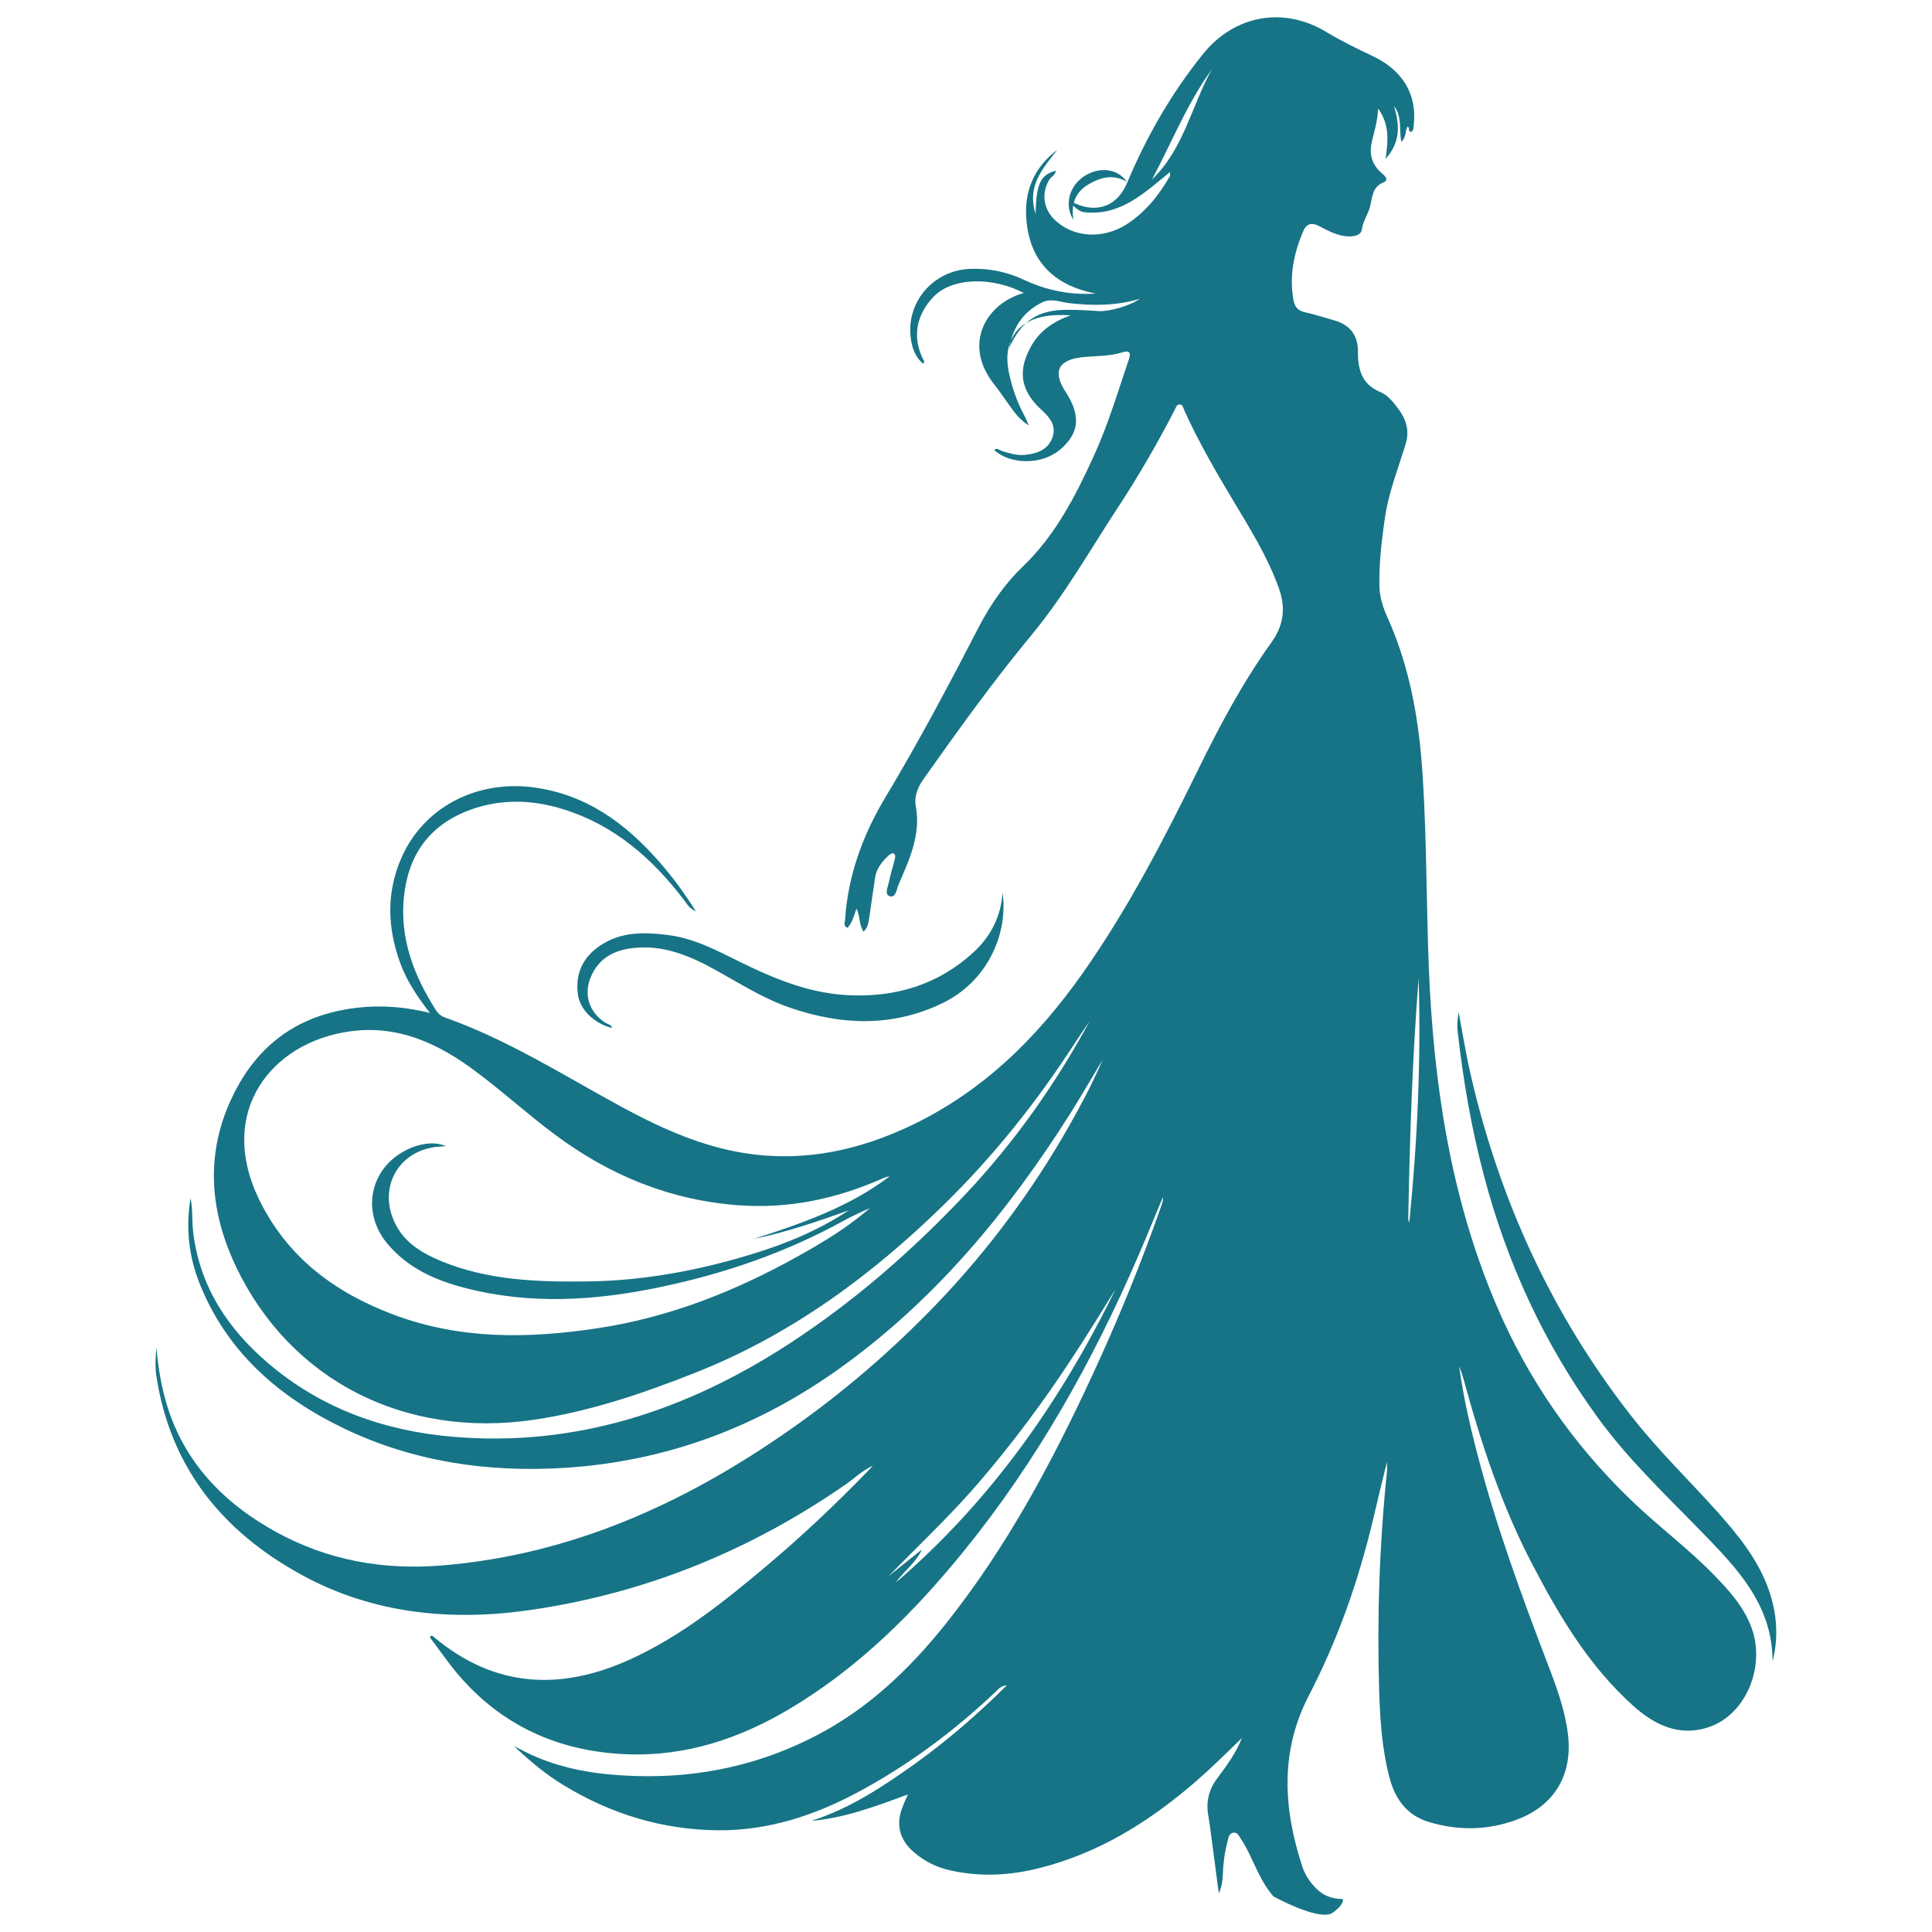
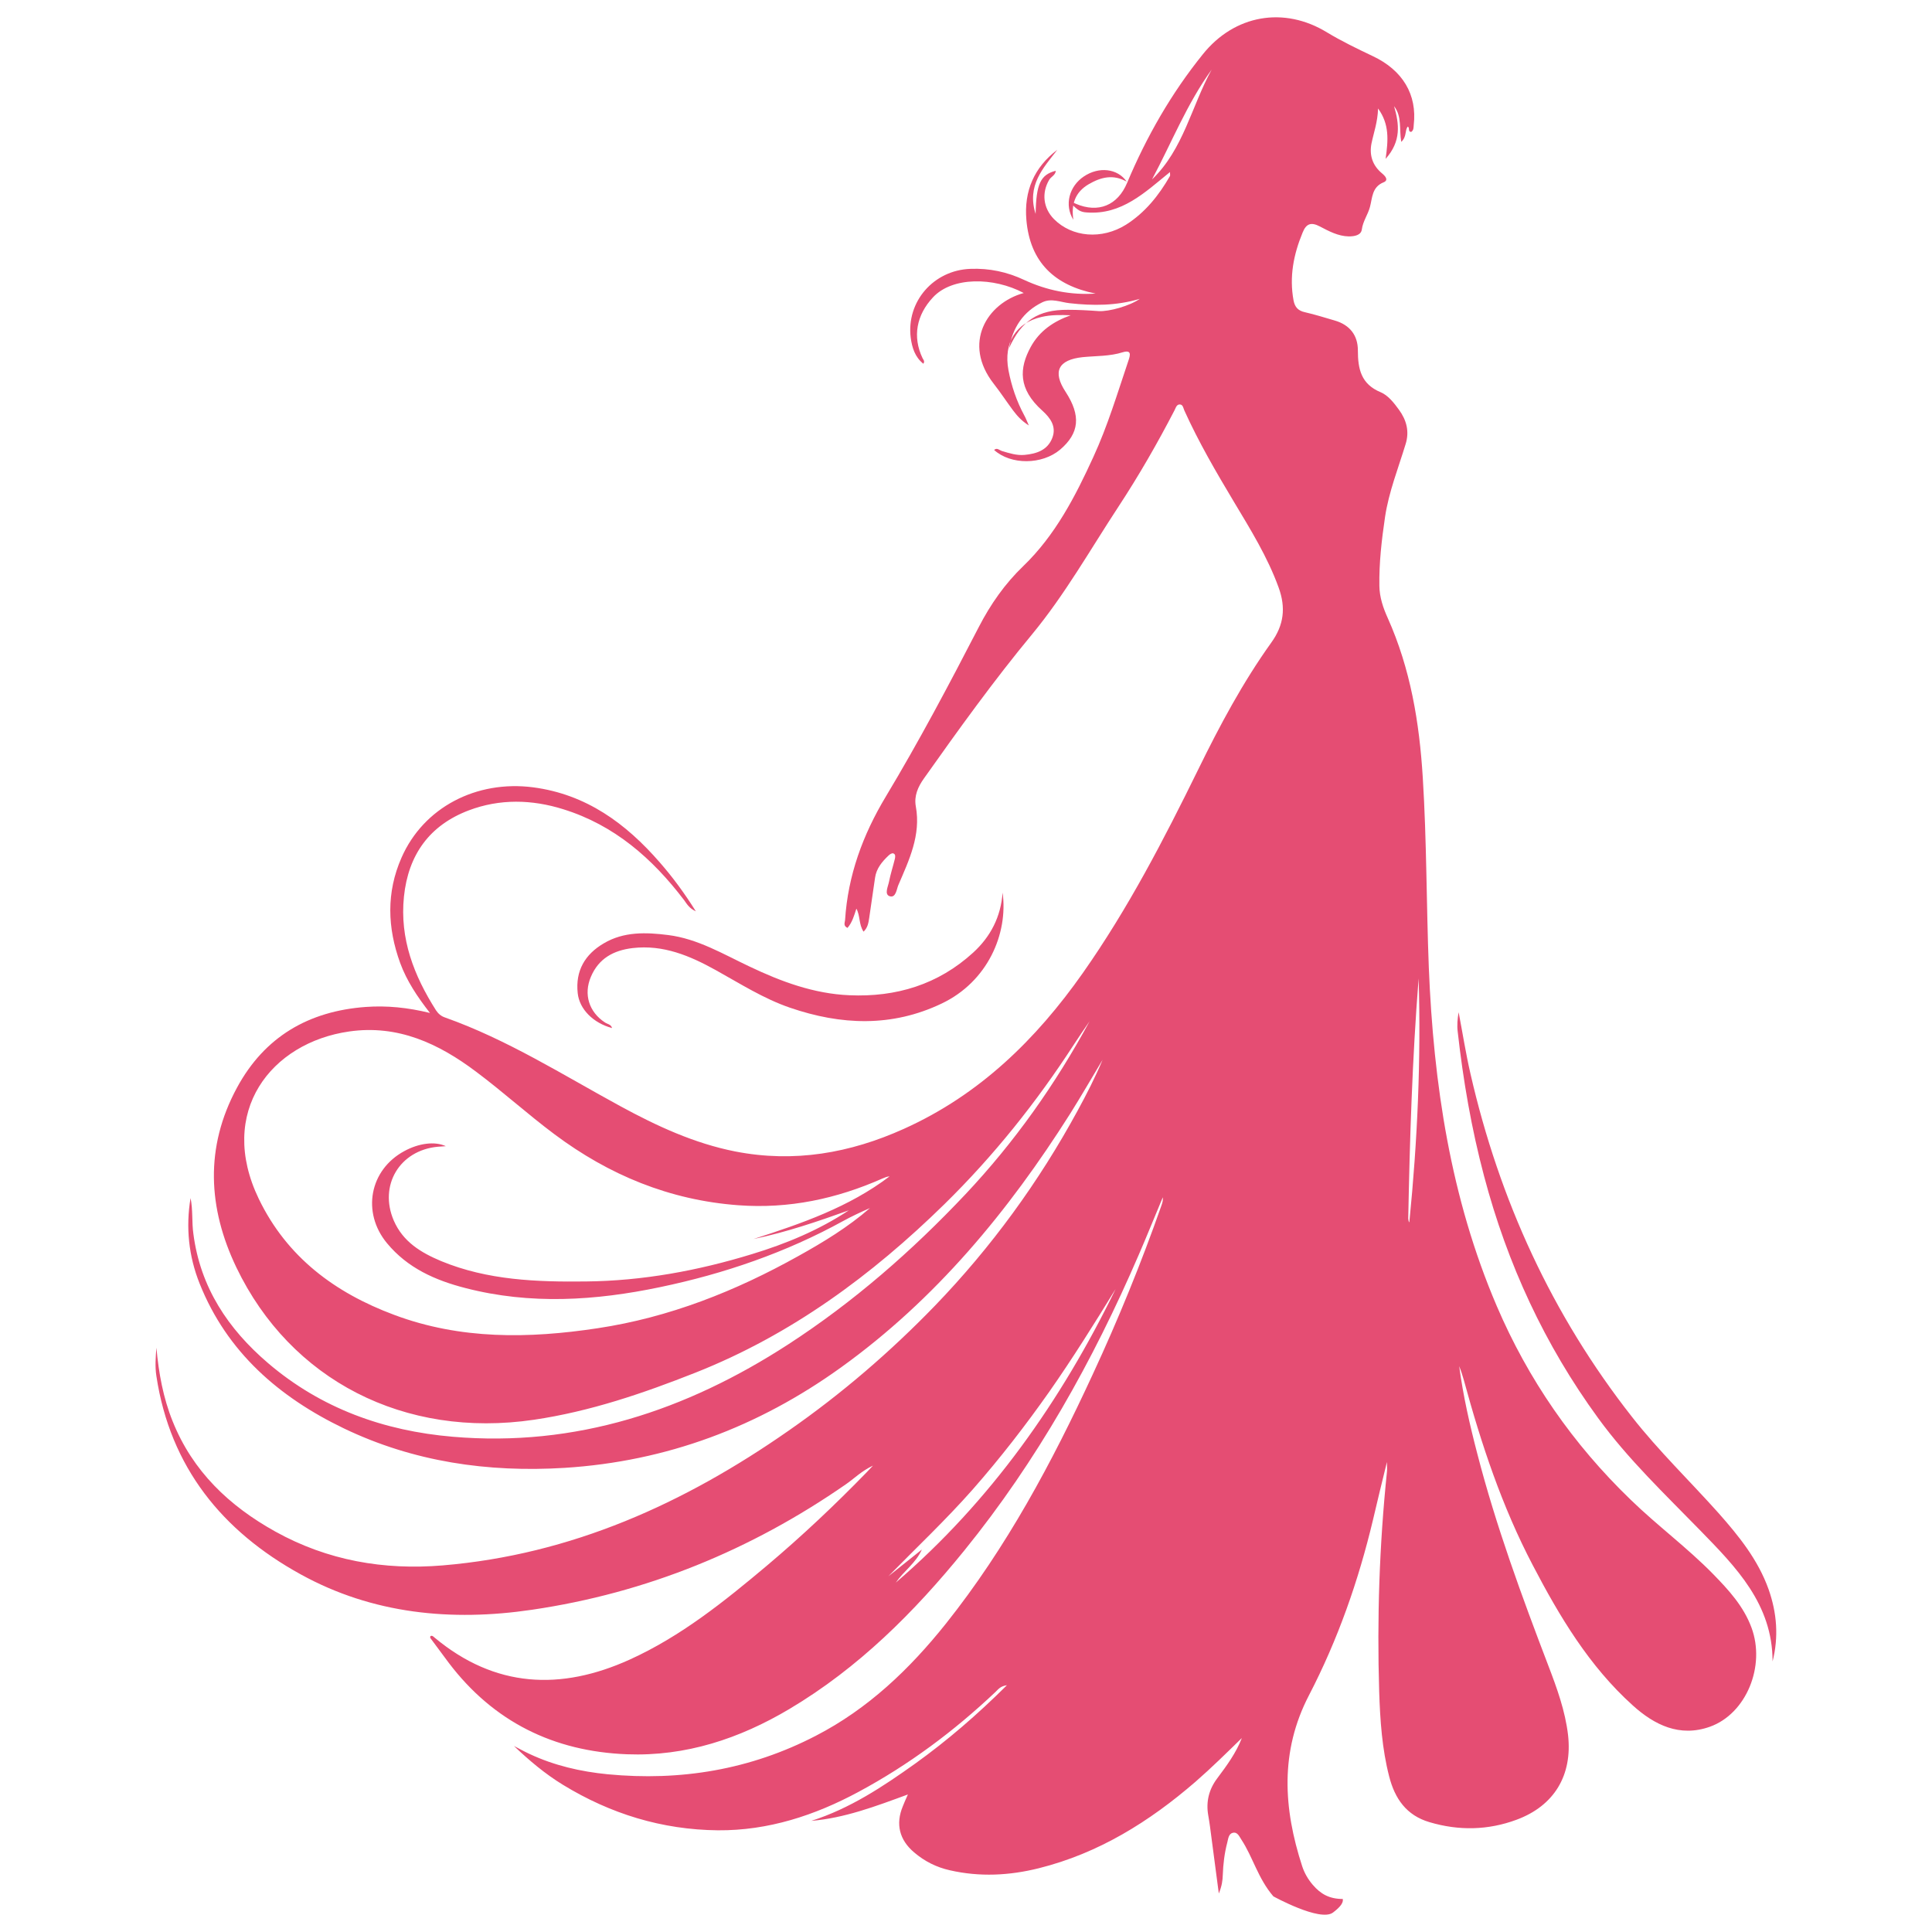
<svg xmlns="http://www.w3.org/2000/svg" version="1.1" id="Layer_1" x="0px" y="0px" viewBox="0 0 1024 1024" style="enable-background:new 0 0 1024 1024;" xml:space="preserve">
  <style type="text/css">
	.st0{fill:none;}
- 	.st1{fill:#167486;}
+ 	.st1{fill:#E54D73;}
</style>
  <path class="st0" d="M-257.4,455.2c-83.5,0-166.9,0-250.4,0c-20.7,0-41.4-0.2-62.1,0.1c-18.4,0.2-30.7,12.4-31.5,30.8  c-0.3,6.6,0.5,13.2-0.2,19.7c-0.9,8.1,1.7,10.4,10,10.3c59.8-0.4,119.6-0.2,179.4-0.2c55.5,0,111.1,0.1,166.6-0.1  c7.8,0,18.4,3.5,22.5-1.5c3.9-4.8,1.4-15,1.5-22.8C-221.5,466.7-232.9,455.2-257.4,455.2z" />
  <g>
    <path class="st1" d="M706.5,1013.7c-6.8,5.1-31.6-8.6-31.6-8.6c-8.2-9.6-10.8-20.7-16.9-30c-1.1-1.6-2-4.2-4.5-3.7   c-2.3,0.5-2.5,3.1-3,5.1c-1.5,5.7-2.2,11.5-2.4,17.3c-0.1,2.8-0.4,5.6-2.1,9.8c-1.4-10.9-2.7-20.3-3.9-29.6   c-0.5-3.9-1-7.9-1.7-11.8c-1.3-7.3,0.4-13.9,4.8-19.7c5-6.7,9.9-13.3,13-21.3c-8.1,7.9-16.1,15.8-24.6,23.2   c-24.4,21.1-51.3,37.9-83,45.8c-15.6,3.9-31.3,4.7-47.1,1.1c-7.2-1.6-13.5-4.8-19-9.5c-7.8-6.6-9.9-15-6-24.4   c0.6-1.6,1.3-3.1,2.7-6.3c-17.4,6.4-33.6,12.5-51.2,14c20.4-6.5,37.9-18.1,55-30.3c17-12.2,32.9-25.9,48.7-41.6   c-3.6,0.5-4.7,2.3-6.1,3.6c-21.9,20.7-45.9,38.6-72.5,52.9c-23.2,12.5-47.9,20.6-74.6,20.4c-29.6-0.3-56.9-8.7-82.1-24.1   c-9.5-5.8-17.9-12.9-26-20.6c2.7,1.4,5.4,2.9,8.2,4.2c13.2,6.2,27.2,9.4,41.5,10.8c38.6,3.7,75.6-2.4,110.3-20.4   c27.7-14.3,49.7-35.3,69-59.5c32.1-40.3,56.2-85.4,77.7-131.9c13.6-29.3,25.8-59.2,36.5-89.7c0.5-1.4,0.9-2.8,0.7-4.3   c-4.3,10.2-8.4,20.5-12.8,30.6c-24.2,56.1-53.8,109-92.4,156.6c-26.6,32.8-56.2,62.3-92.7,84c-26.4,15.7-54.9,25.2-86.1,24   c-38.8-1.5-70.7-17.2-94.4-48.4c-3.3-4.4-6.5-8.8-9.8-13.2c-0.2-0.2,0-0.7,0-1c1.1-0.6,1.7,0.4,2.4,0.9   c31.9,26.5,66.7,28.1,103.3,11.5c27.1-12.3,50.1-30.8,72.7-49.8c18.5-15.6,36.1-32.2,52.9-49.5c0.8-0.8,1.5-1.6,3.3-3.5   c-6.3,3-10.1,7-14.5,10C398,821.6,342.6,844.3,282,853.2c-42.6,6.3-84.5,2.3-122.7-18.8c-41.4-22.8-69.1-56.7-76.4-105   c-0.8-5-0.4-10.1,0-15.1c1.2,13.4,3.6,26.6,8.6,39c10.6,26.5,30,44.9,54.5,58.5c27.6,15.3,57.4,20.5,88.6,17.9   c68.2-5.7,128.1-32.8,183.5-71.5c28-19.5,53.7-41.6,77.4-66.1c29.9-31,55.1-65.6,75.7-103.5c4.8-8.8,9.3-17.6,13.2-26.9   c-5.7,9.5-11.3,19.2-17.2,28.6c-32.8,51.8-71.3,98.4-121.5,134.5c-43.8,31.5-92.4,49.8-146.5,53.2c-40.7,2.5-80-3.2-116.9-20.9   c-34.3-16.5-62-40.4-76.5-76.8c-5.8-14.5-7.4-29.8-4.8-45.3c1.3,6.3,0.6,12.7,1.5,19c3.7,28.4,18.4,50.4,39.6,68.5   c28.1,24,61.4,35.9,97.8,39c65.2,5.6,123.8-13.9,177.8-48.9c34.7-22.5,65.6-49.5,94-79.6c26-27.6,47.7-58.3,65.8-91.7   c-2.8,4.1-5.6,8.1-8.3,12.3c-19.9,30.7-42.6,59.1-68.7,84.7c-38.5,37.7-81.3,69.2-131.8,89.2c-27.8,11-55.9,20.6-85.7,25   c-68.7,10.1-129-21-157.7-80.7c-15.1-31.5-16.8-63.7,0.3-95.3c14.6-27,38-40.6,68.3-42.8c11.1-0.8,22.2,0.3,34,3.2   c-6.8-8.7-12.3-17-15.8-26.5c-6.8-18.7-7.4-37.4,0.7-55.8c11.7-26.7,39.7-41.2,69.8-37.3c28.1,3.7,49.1,19.1,67.1,39.8   c6.9,7.9,13.1,16.3,19.1,25.9c-3.4-1.5-4.7-3.8-6.2-5.9c-16.8-22.1-37-39.8-64.1-48.2c-16.6-5.2-33.6-5.6-50,0.6   c-20.9,7.9-32.1,23.6-34.4,45.7c-2.3,22.4,5.3,41.9,17,60.3c1.2,1.8,2.7,3.1,4.8,3.8c33,11.7,62.4,30.4,92.9,47   c19.3,10.5,39.1,19.7,60.9,24c31.2,6.1,60.8,0.9,89.4-12c40-18,70-47.3,94.9-82.7c23.9-34,42.9-70.7,61.1-107.8   c11.4-23.3,23.6-46.1,38.7-67.2c6.7-9.3,7.8-18.5,3.9-29.2c-5.9-16.3-15-30.9-23.8-45.6c-9.4-15.7-18.6-31.5-26.2-48.3   c-0.5-1.2-0.7-2.9-2.1-3.1c-1.9-0.3-2.4,1.7-3,2.9c-9.1,17.6-19,34.8-29.9,51.4c-14.9,22.7-28.2,46.3-45.6,67.4   c-20.3,24.5-39,50.5-57.4,76.5c-3.2,4.5-5.3,9.3-4.3,14.8c2.8,15.3-3.6,28.5-9.3,41.8c-0.9,2.2-1.3,6.9-4.6,5.8   c-2.9-1-0.8-5.1-0.3-7.7c0.8-4.1,2.1-8,3.1-12.1c0.2-1,0.5-2.5-0.9-2.9c-0.7-0.2-1.8,0.5-2.4,1.1c-3.5,3.3-6.5,6.9-7.2,11.8   c-1.1,7.1-2,14.2-3.1,21.3c-0.4,2.5-0.7,5.1-3,7.3c-2.6-3.9-1.7-8.4-3.8-12.2c-1.2,3.7-2.2,7.3-4.7,10.2c-2.4-1.1-1.4-2.8-1.3-4.1   c1.5-23.7,9.4-45.2,21.6-65.5c17.6-29.3,33.6-59.5,49.3-89.9c6.2-12,13.8-22.9,23.6-32.3c16.9-16.3,27.5-36.8,37.1-57.8   c7.6-16.5,12.8-33.9,18.6-51.1c1-2.9,1.7-5.8-3-4.4c-7,2.2-14.2,1.9-21.3,2.6c-12.9,1.4-16.1,7.6-9,18.4   c8.2,12.6,7.3,21.9-2.9,30.6c-9.6,8.1-26.1,8.2-35,0.2c1.5-1.4,2.8,0.1,4,0.5c4,1.2,8,2.5,12.2,2.1c6.3-0.6,12.1-2.5,14.6-8.9   c2.4-6.1-1-10.7-5.2-14.5c-13-11.6-12.3-22.6-6.2-33.8c4.7-8.6,12.2-13.6,21.2-16.8c-5.2-0.2-10.4-0.3-15.5,0.9   c-13.5,3.1-20.2,13.6-17.5,28.2c1.6,8.4,4.3,16.4,8.4,24c0.7,1.2,1.2,2.6,2.4,5.3c-4.2-2.7-6.3-5.3-8.3-7.9   c-3.5-4.7-6.7-9.6-10.3-14.2c-16.7-21.4-3.7-42.7,15.9-48.1c-16-8.5-37.9-8.7-48.1,2.3c-8.7,9.3-11,20.8-5.5,32.3   c0.4,0.8,1.3,1.5,0.4,2.9c-4.5-3.6-6-8.6-6.7-13.8c-2.4-19.2,12.2-35.8,31.6-36.5c10-0.4,19.5,1.6,28.6,5.9   c11.9,5.5,24.5,8.1,37.8,7.2c-21.7-4.3-34.8-16.6-36.7-39.1c-1.3-15.2,4.1-27.8,16.4-37.1c-7.5,9.7-16.3,18.9-11.5,34   c0.3-16,2.6-20.8,10.7-22.9c-0.2,2.4-2.5,3.1-3.5,4.8c-4.1,6.9-3.2,15,2.5,20.8c9.6,9.7,25.4,11,38.2,3   c10.1-6.4,17.4-15.5,23.3-25.8c0.2-0.4,0-1,0-2.1c-13.3,10.8-25.6,22.8-44.1,21.4c-3.4-0.2-4.7-1.2-8.1-4.5   c0.7-1.2,1.5-0.4,2.3-0.1c11.9,5.1,22.2,0.9,27.2-11.1c10.3-24.5,23.4-47.4,40.1-68.1c16.8-21,43.1-25.6,65.9-11.6   c7.8,4.7,15.9,8.6,24.1,12.5c16,7.5,23.7,20.5,21.8,36.6c-0.1,1.3,0,2.7-1.3,3.6c-2,0-0.6-2.3-1.9-2.8c-1.6,2.2-0.4,5.3-3.4,8.1   c-1.2-6.7,0.5-13.4-3.8-18.9c2.7,9.4,3.9,18.5-4.5,27.9c1.4-9.9,2.1-18.3-4-26.7c-0.2,7.2-2.3,12.8-3.5,18.6   c-1.2,6.2,0.6,11.6,5.5,15.7c1.7,1.4,3.8,3.6,1,4.8c-6.3,2.5-6,8.3-7.3,13.1c-1.1,4.1-3.7,7.5-4.3,11.9c-0.4,3.1-3.9,3.7-6.9,3.7   c-5.7-0.1-10.6-2.8-15.4-5.3c-4.6-2.4-7.2-1.5-9.1,3.3c-4.8,11.6-7.1,23.4-4.8,35.9c0.7,3.6,2.4,5.5,6.1,6.3   c5.3,1.2,10.6,2.9,15.8,4.4c7.9,2.3,12.2,7.8,12.2,15.8c0,9.9,1.7,17.9,12.1,22.2c4,1.7,7,5.6,9.7,9.3c4,5.5,5.6,11.5,3.5,18.2   c-3.9,12.8-8.9,25.3-10.9,38.6c-1.8,12.2-3.2,24.3-3,36.6c0.1,6,2,11.6,4.4,16.9c12.1,27,16.8,55.4,18.6,84.6   c2.1,33.6,1.9,67.2,3.2,100.7c2.5,61.7,11.5,122.1,36,179.4c16.7,39,40.4,73.2,71,102.7c14.1,13.7,30,25.4,43.7,39.4   c8.2,8.4,16.1,17,20.3,28.3c7.6,20.4-2.7,45.7-22,52.6c-16,5.7-29.4-0.9-40.9-11.3c-23.1-20.8-38.8-47.1-53-74.3   c-16.3-31.1-27.3-64.2-36.5-98c-0.7-2.5-1.5-5-2.5-7.5c2.1,15.7,5.6,31.1,9.6,46.4c9.9,38.3,23.5,75.3,37.6,112.2   c4.6,12,9,24.1,10.5,36.9c2.4,21.3-7.3,37.5-27.3,44.9c-15.1,5.6-30.6,5.9-46.1,1.3c-12.3-3.6-18.4-12.5-21.4-24.2   c-3.8-14.7-4.8-29.8-5.3-44.9c-1.2-38.9,0.1-77.8,4.1-116.5c0.2-1.5,0-3,0-5.3c-2.6,10.7-5.1,20.7-7.4,30.7   c-7.7,32.3-18.6,63.4-33.9,92.9c-15.5,29.8-13.6,60-3.6,90.7c1.2,3.6,3.1,6.9,5.6,9.8c4.2,4.9,8.8,7.5,16,7.5   C711.3,1006.7,713.4,1008.5,706.5,1013.7z M399.4,656.7c25.4-8.2,50.5-16.8,72.1-33.2c-1.4,0.1-2.5,0.6-3.7,1.1   c-24.4,10.8-49.6,16.2-76.5,14.2c-36.4-2.7-68.5-16-97.4-37.6c-14.2-10.6-27.4-22.6-41.6-33.2c-19.8-14.9-41.4-25-67.2-21.3   c-41.4,5.9-70.2,42.6-47.9,88.8c14.9,30.8,40.3,49.7,71.7,61.4c35.2,13.2,71.5,12.6,107.8,7.1c38-5.7,73.2-19.7,106.5-38.3   c13.3-7.4,26.3-15.3,37.9-25.4c-4.8,2.1-9.5,4.3-14.1,6.8c-30.5,16.8-63.1,28-97.1,35.1c-34.3,7.2-68.8,9.4-103.2,0.5   c-16-4.1-30.7-10.6-41.6-23.8c-13.5-16.3-9.2-38.9,9.2-48.8c7.7-4.2,16.2-5.3,22-2.6c-1.7,0.1-3,0.2-4.3,0.3   c-20.2,1.9-31.3,20.5-23.3,39.1c4.9,11.3,14.4,17,25.1,21.5c24.7,10.2,50.8,11.1,76.8,10.8c30-0.3,59.3-5.7,88-14.5   c18.1-5.5,35.4-12.7,51.3-23.2C433.4,647.4,416.8,653.1,399.4,656.7z M474.8,838.8c50.3-43.2,87.6-96.3,116.5-155.6   c-11.3,18.4-22.8,36.8-35.2,54.5c-12.6,17.9-26,35.2-40.5,51.7c-14.2,16.1-29.8,30.8-44.8,46.1c5.9-4.7,11.9-9.5,17.8-14.2   C485.4,828.5,479,832.7,474.8,838.8z M746.4,645.8c0.2,2.2,0.6,2.3,0.6,1.7c4.3-42.9,6.2-85.9,4.9-128.9   C748.5,561.5,747.2,604.5,746.4,645.8z M534.8,184.6c6.5-14.6,15.4-20.5,31.2-20.4c5.5,0,10.9,0.3,16.4,0.7   c5.5,0.3,16.5-2.8,21.7-6.5c-12.5,3.7-24.8,3.7-37.2,2.3c-4.7-0.5-9.6-2.8-14.4-0.5C542.2,165.2,536.8,173.7,534.8,184.6z    M610.6,95.1c16.7-16,20.9-38.8,31.6-58.2C629.1,55,621,75.6,610.6,95.1z" />
    <path class="st1" d="M939.5,880.6c0-30.4-19.4-50-38.4-69.5c-18.7-19.2-38.2-37.7-54-59.4c-28.4-38.9-48.2-81.8-60.5-128.3   c-6.7-25.2-11.1-50.8-14-76.7c-0.4-3.3-0.1-6.7,0.5-10.2c2.1,10.9,3.8,21.9,6.3,32.7C794.7,636,822.6,697,865,751   c14.1,18,30.6,33.9,45.8,50.9c10.8,12.2,21,24.8,26.6,40.5C941.8,854.9,942.8,867.6,939.5,880.6z" />
    <path class="st1" d="M531.4,473.1c3,21.8-7.9,47.2-32.3,58.8c-26.4,12.6-53.3,11.5-80.4,2.2c-14-4.8-26.5-12.8-39.3-19.9   c-13.7-7.6-27.8-13.6-44.1-11.7c-10.1,1.2-18,5.5-22.1,15.2c-4,9.3-1,18.7,7.4,24.2c1.3,0.9,3.3,1,3.8,3c-10-2.7-17.3-10-18.2-18.5   c-1.3-11.9,3.9-20.6,13.8-26.4c10.6-6.3,22.4-5.9,34.2-4.4c15.7,2,29.1,10.1,43.1,16.7c16.8,8,34.1,14.4,52.9,15.2   c24.8,1.1,47.1-5.7,65.6-22.6C525,496.5,530.5,485.9,531.4,473.1z" />
    <path class="st1" d="M568.9,116.5c-4.9-7.9-2.2-17.8,5.6-23c7.9-5.3,17.8-4.3,22.7,2.8c-7.2-4.1-13.7-2.4-20.1,1.3   C569.7,101.9,567.7,108.4,568.9,116.5z" />
  </g>
</svg>
